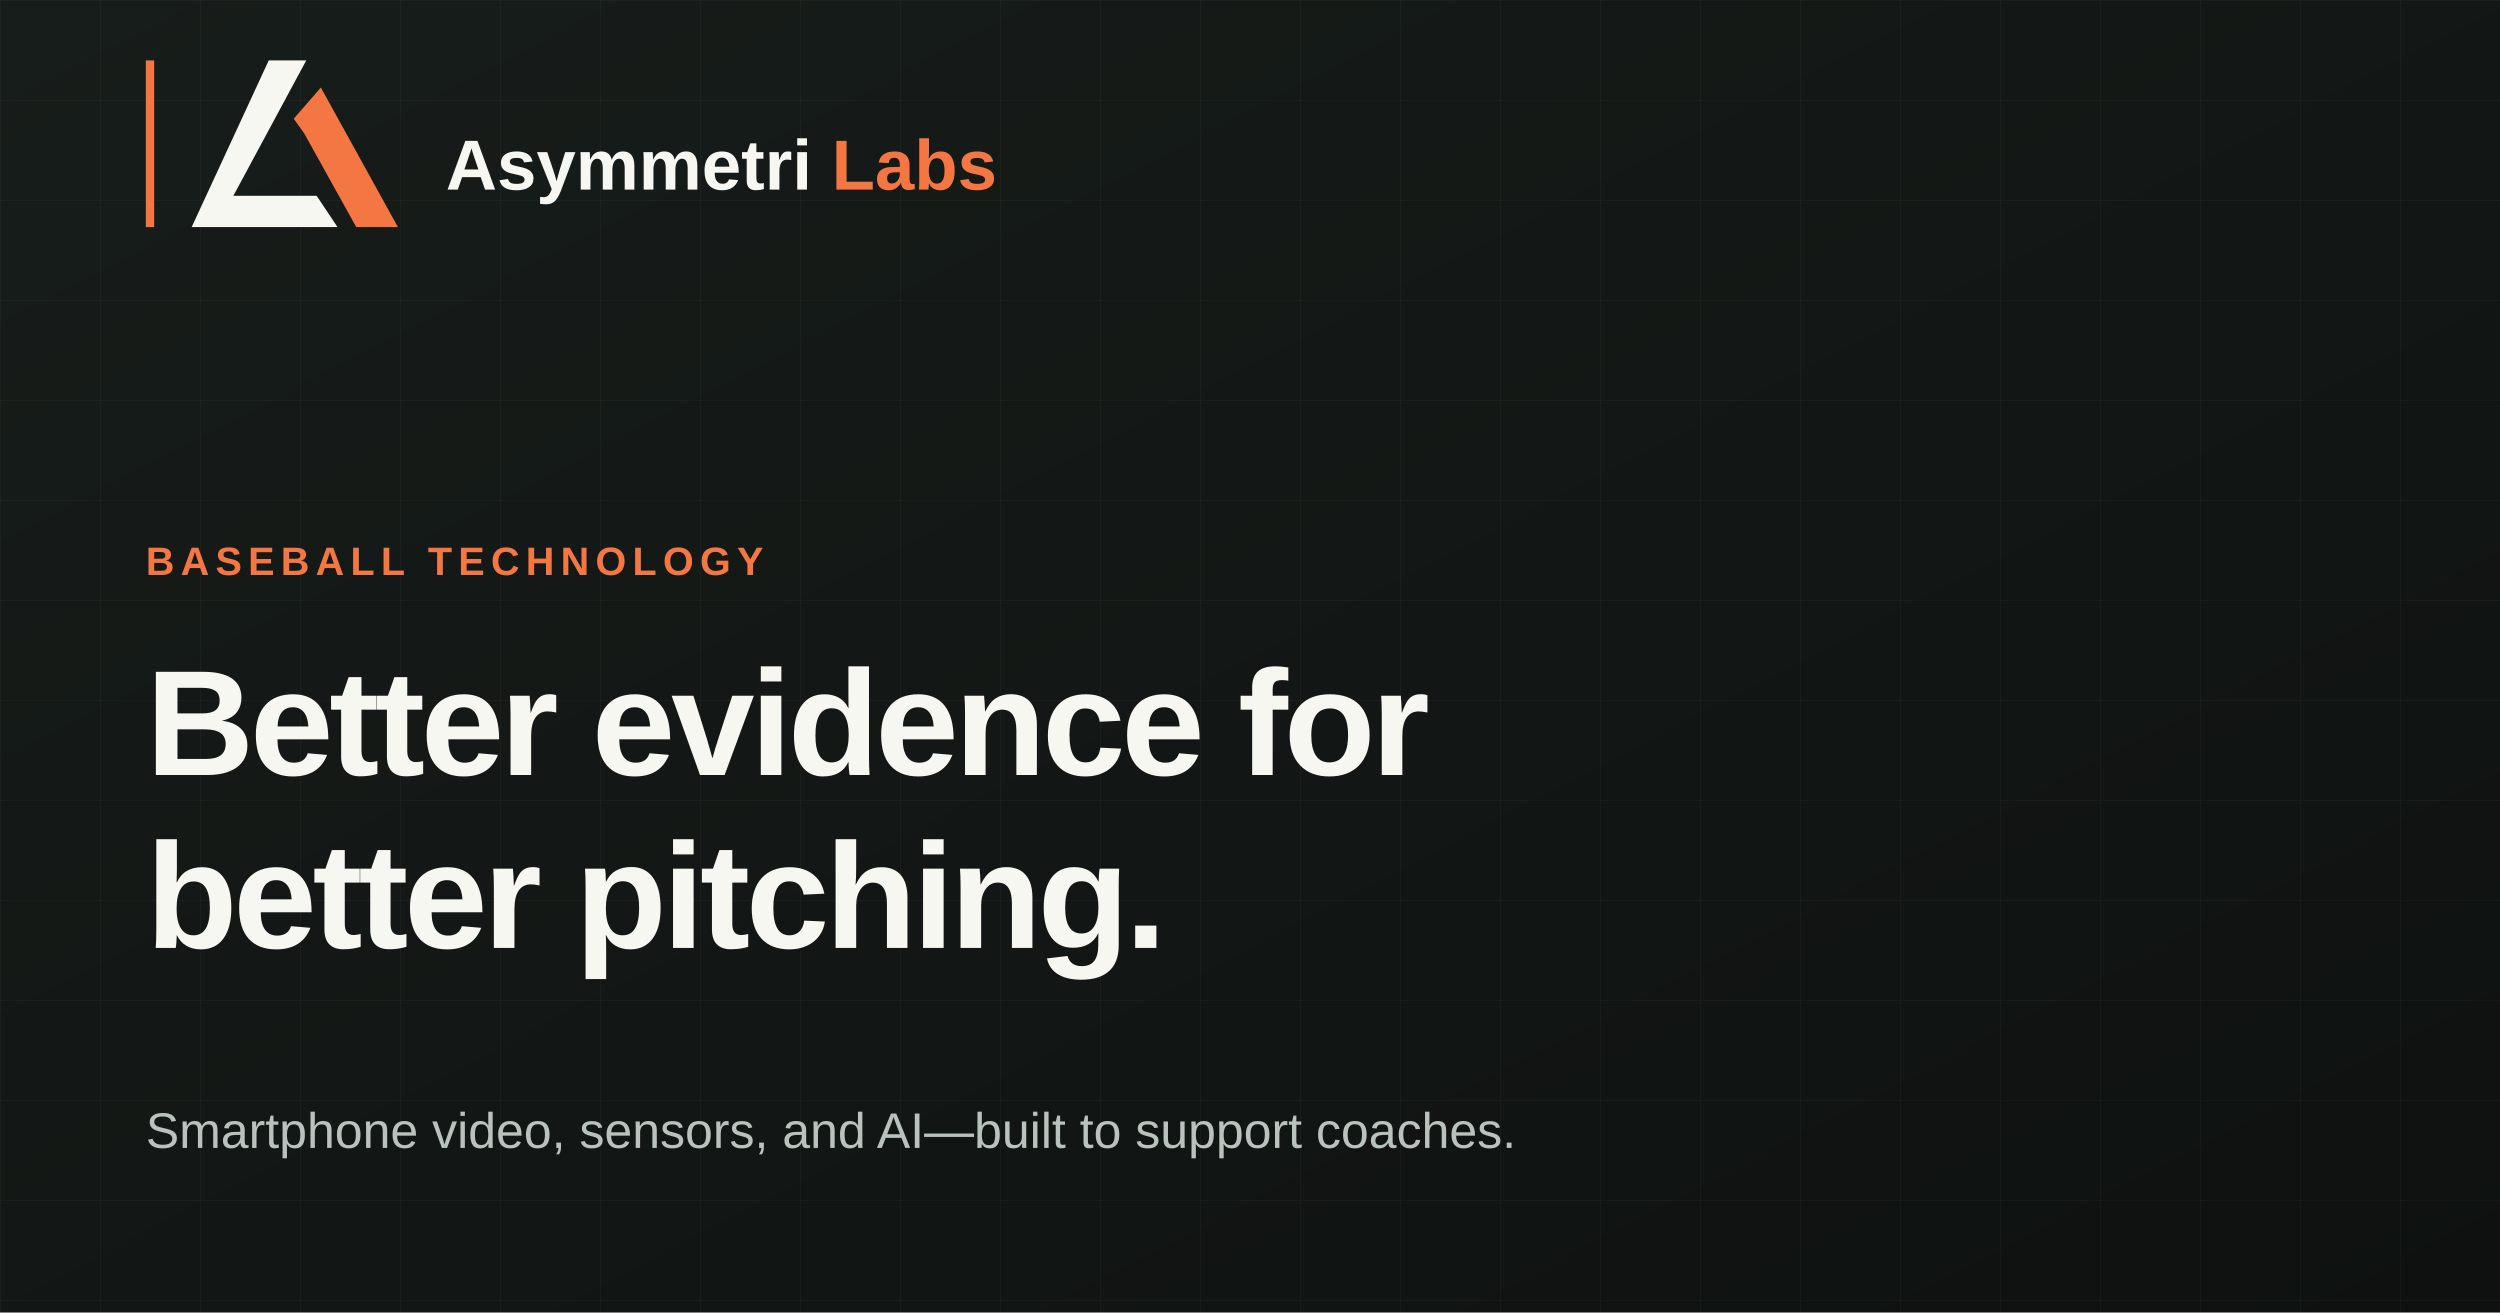
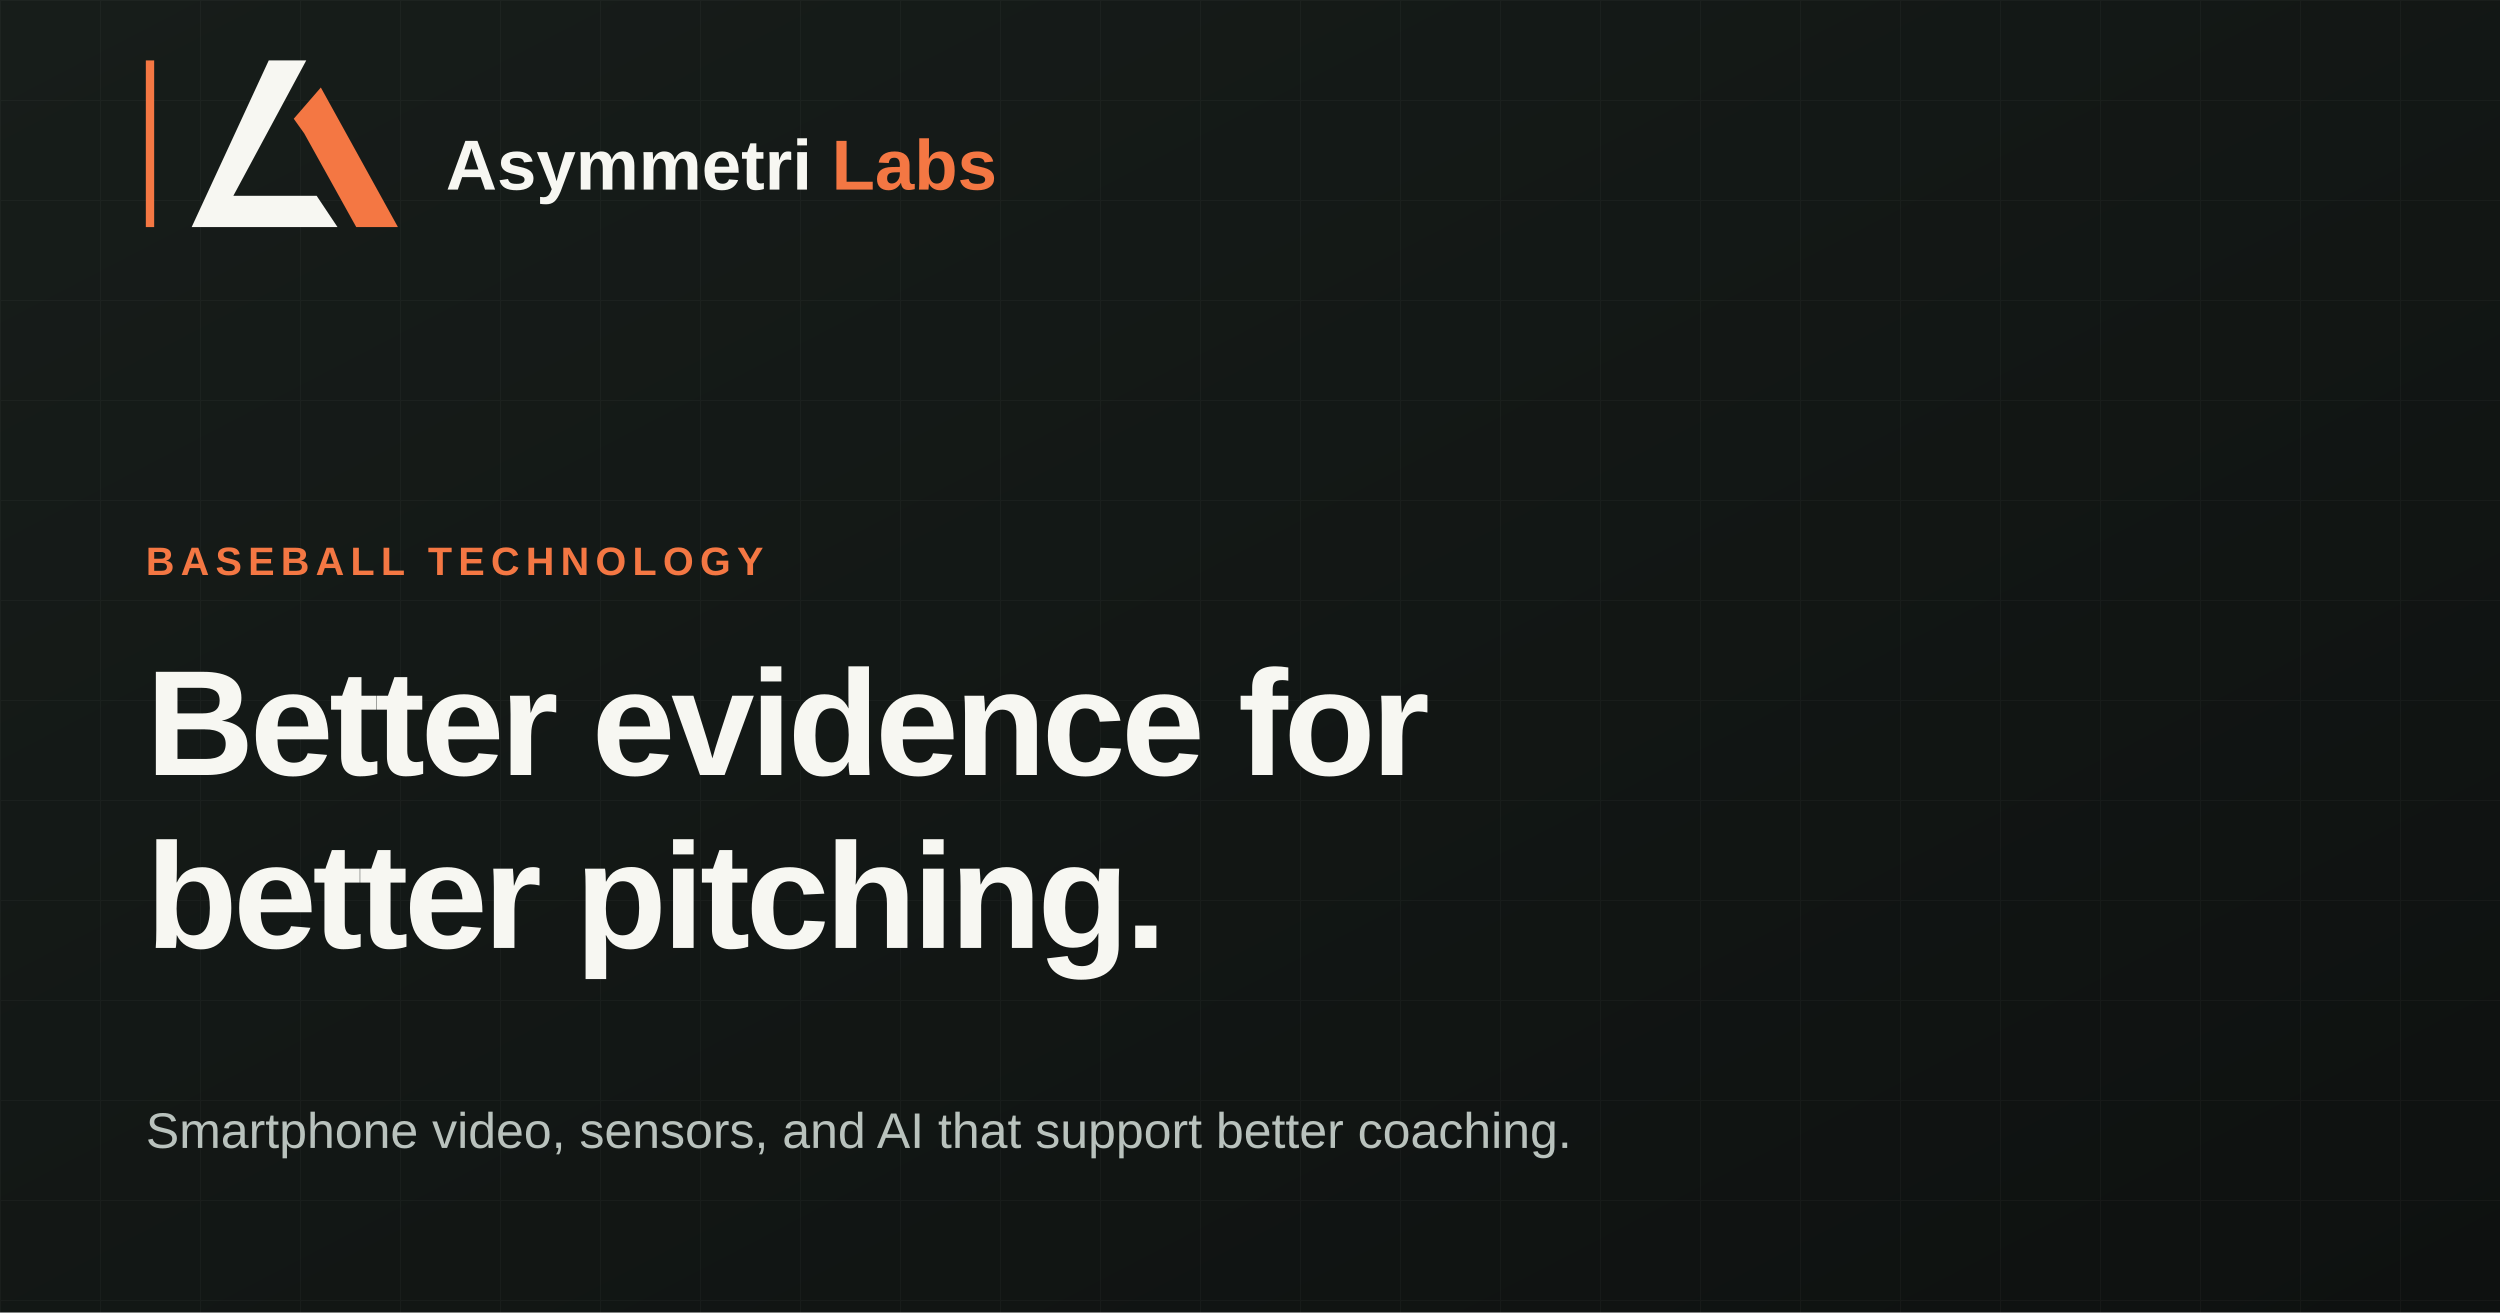
<svg xmlns="http://www.w3.org/2000/svg" width="1200" height="630" viewBox="0 0 1200 630" role="img" aria-labelledby="title desc">
  <defs>
    <linearGradient id="field" x1="0" y1="0" x2="1" y2="1">
      <stop offset="0" stop-color="#171d1a" />
      <stop offset="1" stop-color="#0e1110" />
    </linearGradient>
    <pattern id="grid" width="48" height="48" patternUnits="userSpaceOnUse">
      <path d="M48 0H0v48" fill="none" stroke="#ffffff" stroke-opacity=".035" />
    </pattern>
  </defs>
  <rect width="1200" height="630" fill="url(#field)" />
  <rect width="1200" height="630" fill="url(#grid)" />
  <rect x="70" y="29" width="4" height="80" fill="#f47743" />
  <path d="M92 109 129 29h18l-35 65h40l10 15H92Z" fill="#f7f7f2" />
  <path d="m141 57 13-15 37 67h-20l-25-45-5-7Z" fill="#f47743" />
  <text x="214" y="91" fill="#f7f7f2" font-family="Arial,sans-serif" font-size="34" font-weight="700">Asymmetri <tspan fill="#f47743">Labs</tspan>
  </text>
  <text x="70" y="276" fill="#f47743" font-family="Arial,sans-serif" font-size="19" font-weight="700" letter-spacing="3">BASEBALL TECHNOLOGY</text>
  <text x="70" y="372" fill="#f7f7f2" font-family="Arial,sans-serif" font-size="72" font-weight="700" letter-spacing="-2">Better evidence for</text>
  <text x="70" y="455" fill="#f7f7f2" font-family="Arial,sans-serif" font-size="72" font-weight="700" letter-spacing="-2">better pitching.</text>
-   <text x="70" y="551" fill="#b9c2bd" font-family="Arial,sans-serif" font-size="24">Smartphone video, sensors, and AI—built to support coaches.</text>
+   <text x="70" y="551" fill="#b9c2bd" font-family="Arial,sans-serif" font-size="24">Smartphone video, sensors, and AI that support better coaching.</text>
</svg>
